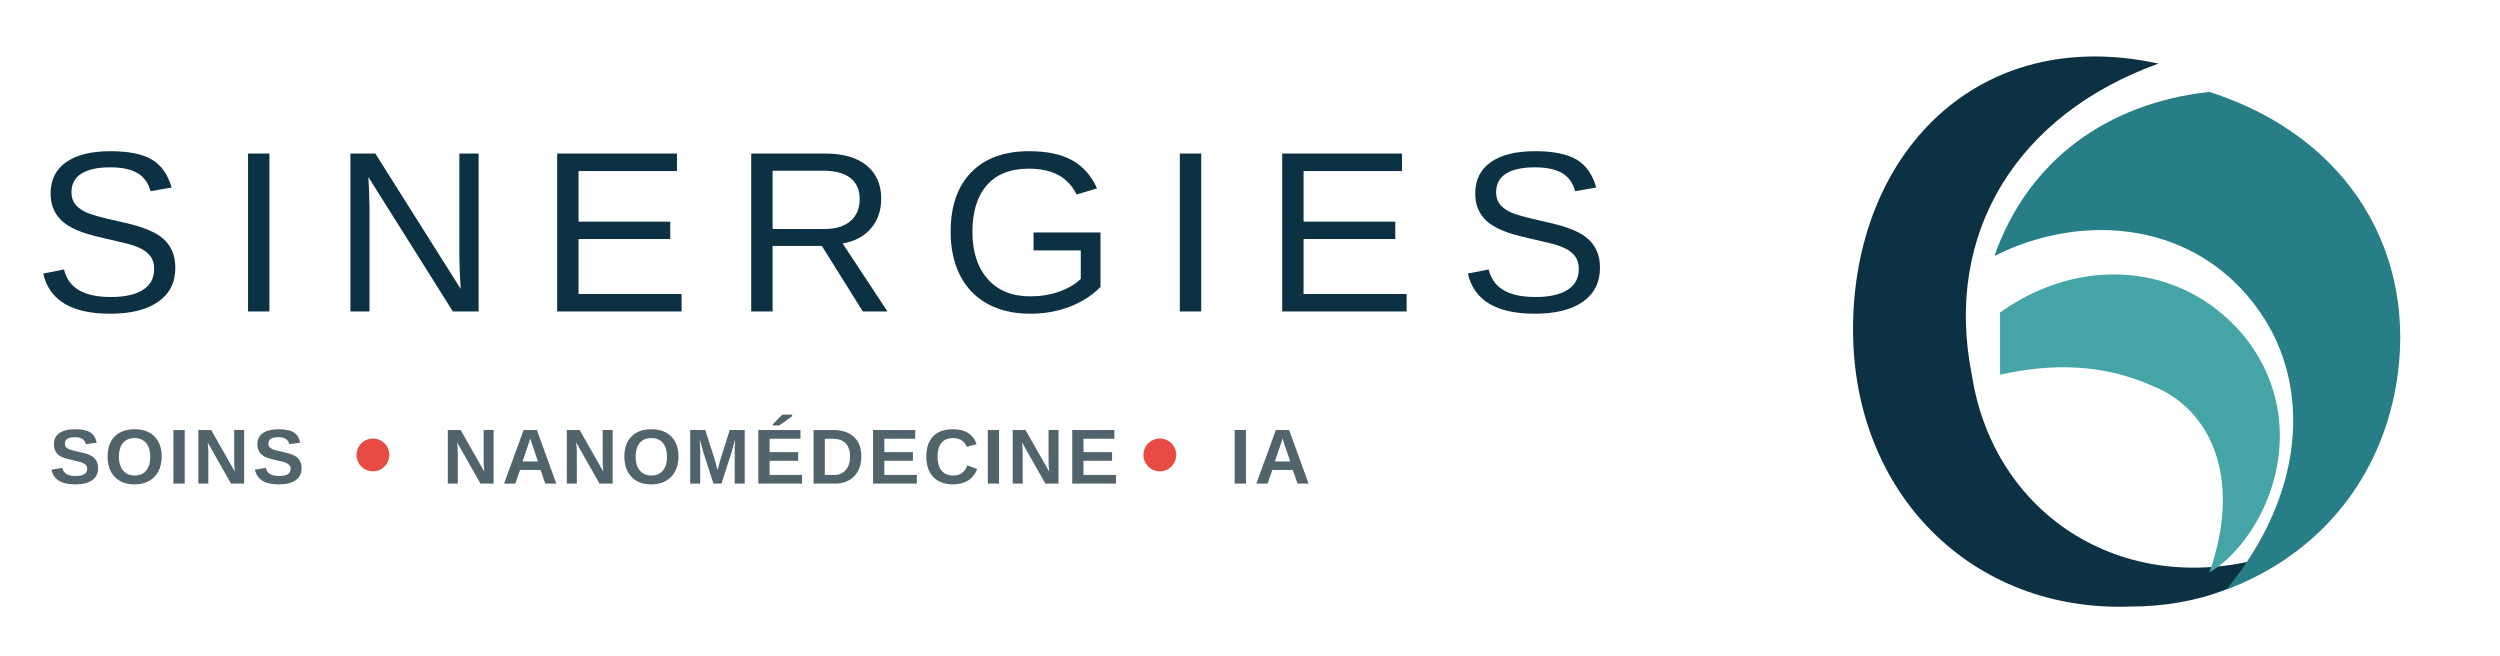
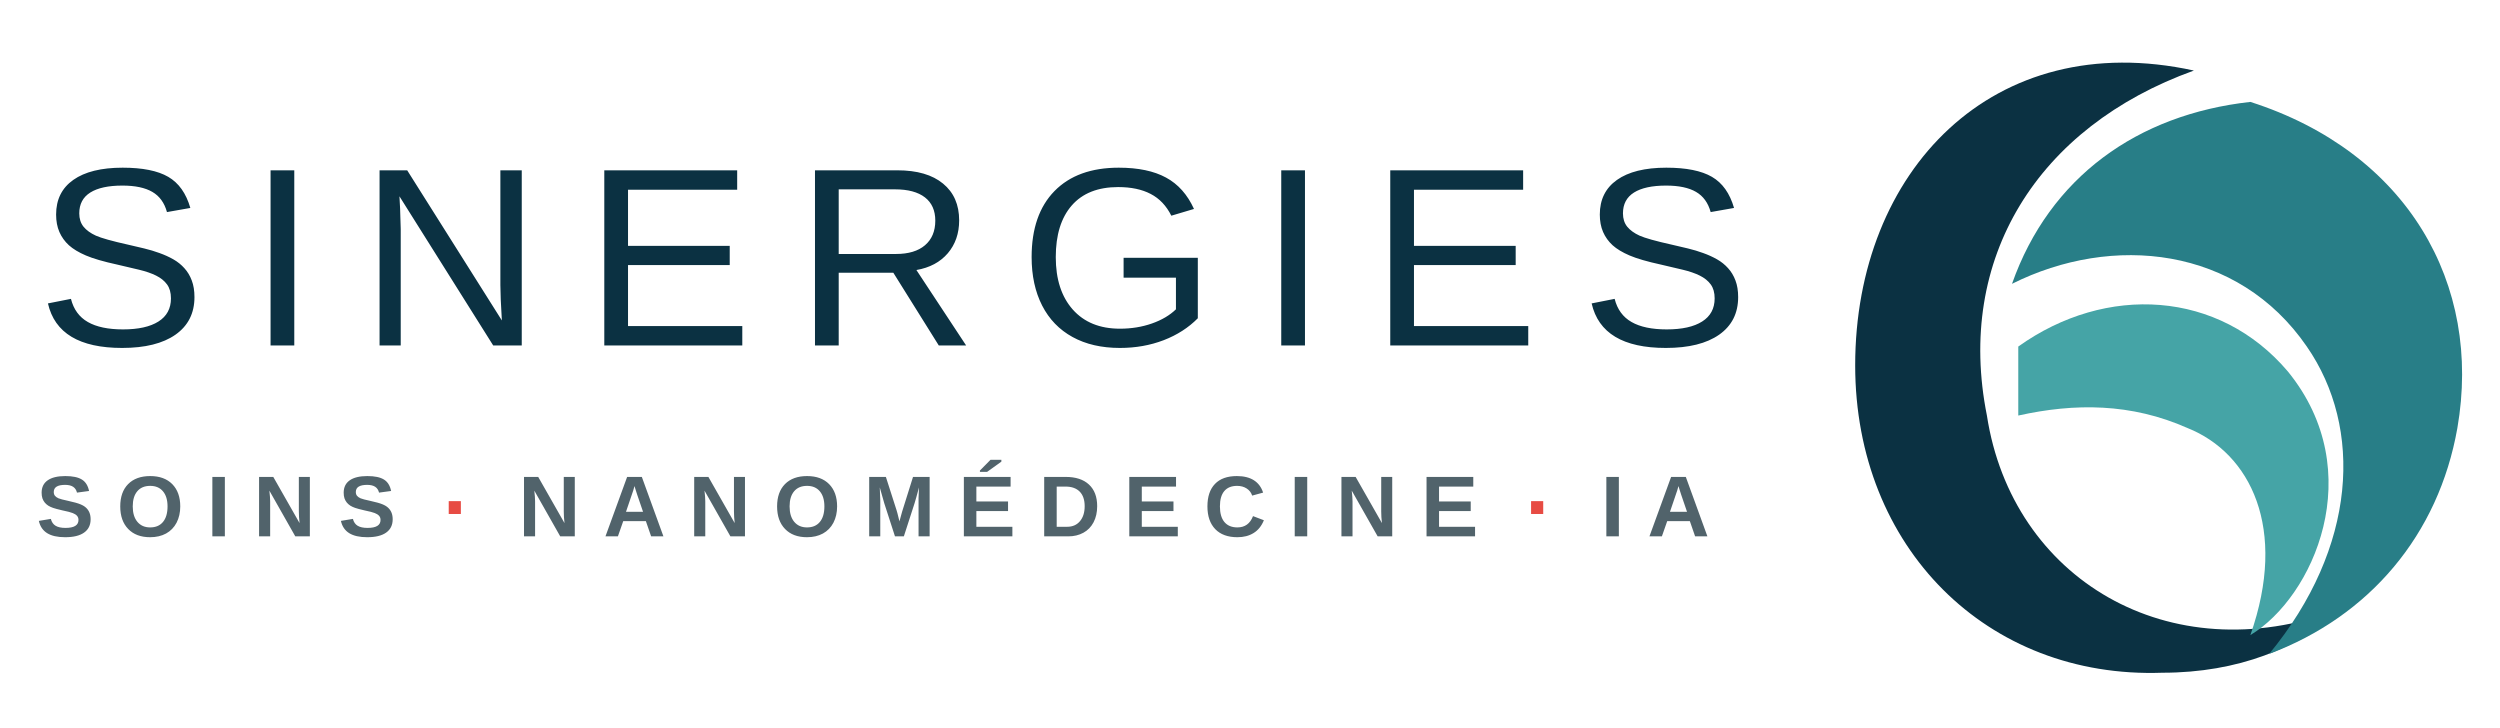
- <svg xmlns="http://www.w3.org/2000/svg" viewBox="0 0 610 160" role="img" aria-labelledby="logo-title logo-description">
-   <text x="8" y="76" fill="#0b3142" font-family="Arial, Helvetica, sans-serif" font-size="56" font-weight="500" letter-spacing="10">SINERGIES</text>
-   <g fill="#51636b" font-family="Arial, Helvetica, sans-serif" font-size="19" font-weight="600" letter-spacing="0.8">
-     <text x="12" y="118">SOINS</text>
-     <text x="108" y="118">NANOMÉDECINE</text>
-     <text x="300" y="118">IA</text>
-   </g>
-   <g fill="#e74b43">
-     <circle cx="91" cy="111" r="4" />
-     <circle cx="283" cy="111" r="4" />
-   </g>
-   <g transform="translate(448 10) scale(1.38)">
+ <svg xmlns="http://www.w3.org/2000/svg" viewBox="0 0 550 160" role="img" aria-labelledby="logo-title logo-description">
+   <text x="8" y="76" fill="#0b3142" font-family="Arial, Helvetica, sans-serif" font-size="56" font-weight="500" letter-spacing="9" textLength="380" lengthAdjust="spacing">SINERGIES</text>
+   <text x="8" y="118" fill="#51636b" font-family="Arial, Helvetica, sans-serif" font-size="19" font-weight="600" letter-spacing="5" textLength="380" lengthAdjust="spacing">SOINS <tspan fill="#e74b43">·</tspan> NANOMÉDECINE <tspan fill="#e74b43">·</tspan> IA</text>
+   <g transform="translate(404 10) scale(1.38)">
    <path fill="#0b3142" d="M57 4C25-3 3 20 3 51C3 80 24 101 52 100C64 100 74 96 80 90C53 100 28 85 24 59C19 34 32 13 57 4Z" />
    <path fill="#287e87" d="M66 9C91 17 103 38 99 61C96 78 85 91 69 97C83 80 84 61 75 48C64 32 44 30 28 38C34 21 48 11 66 9Z" />
    <path fill="#45a4a6" d="M29 48C43 38 61 39 72 52C85 68 76 88 66 94C72 77 66 65 56 61C47 57 38 57 29 59Z" />
  </g>
</svg>
